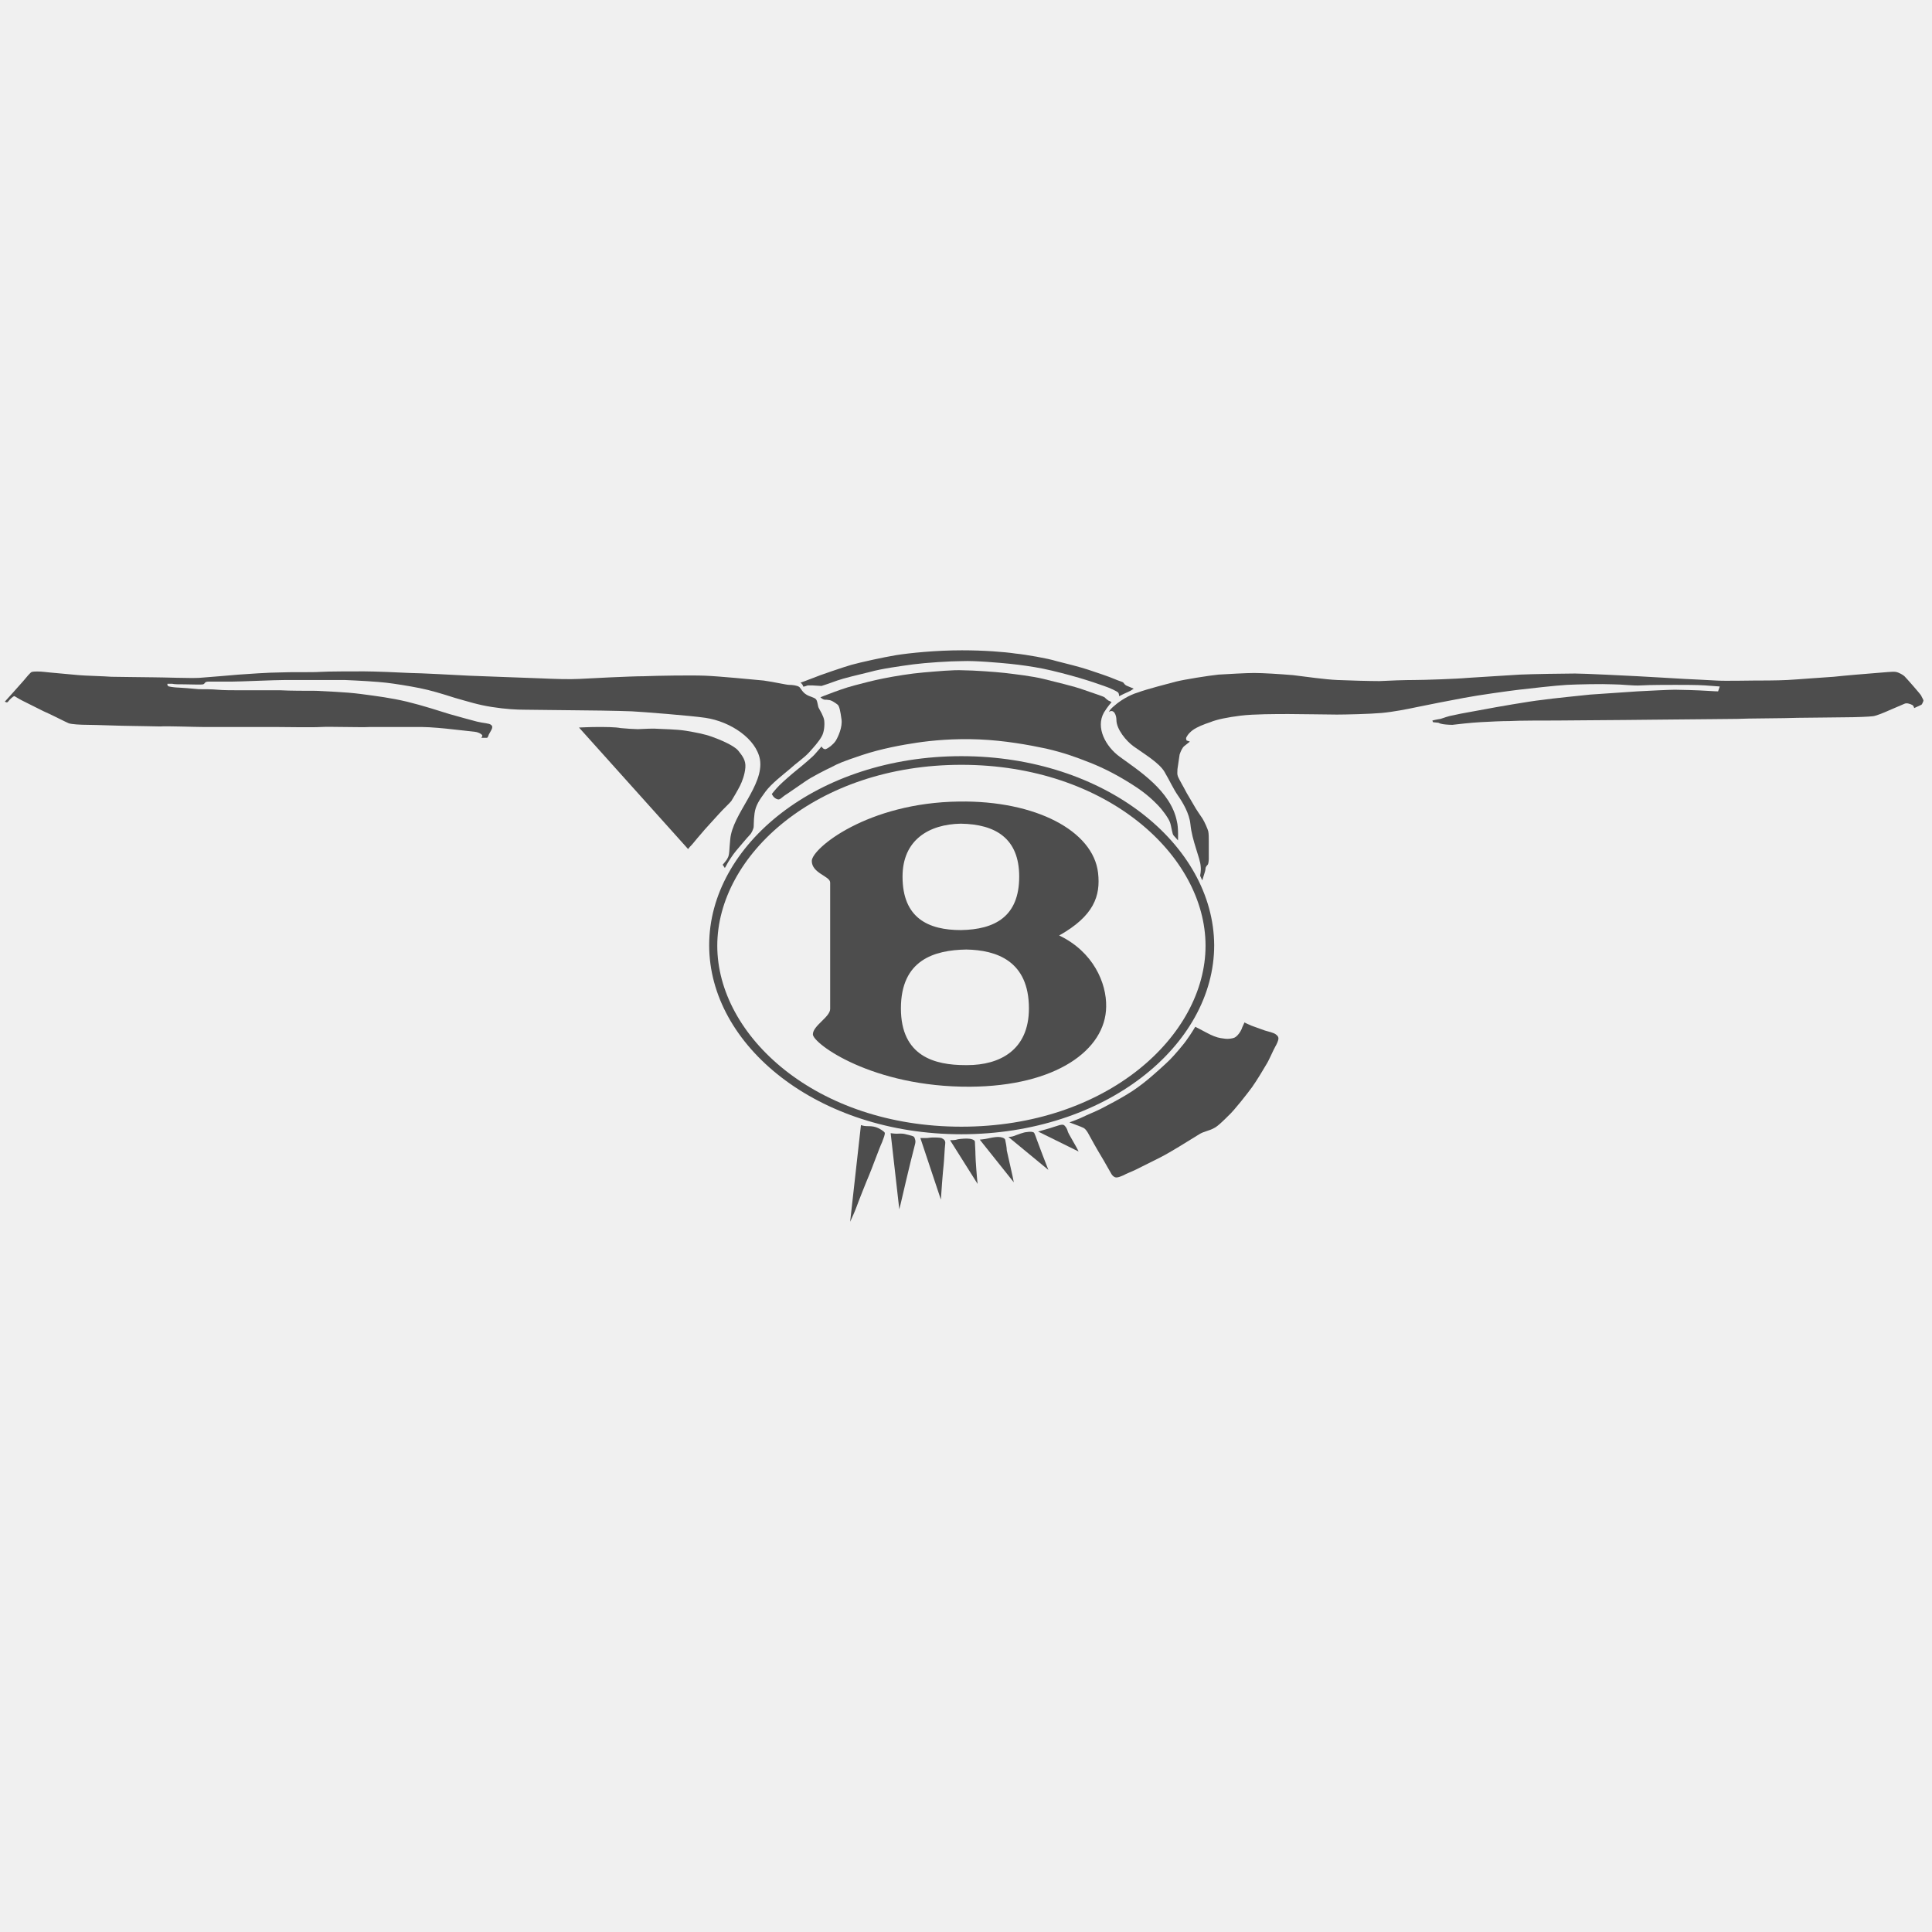
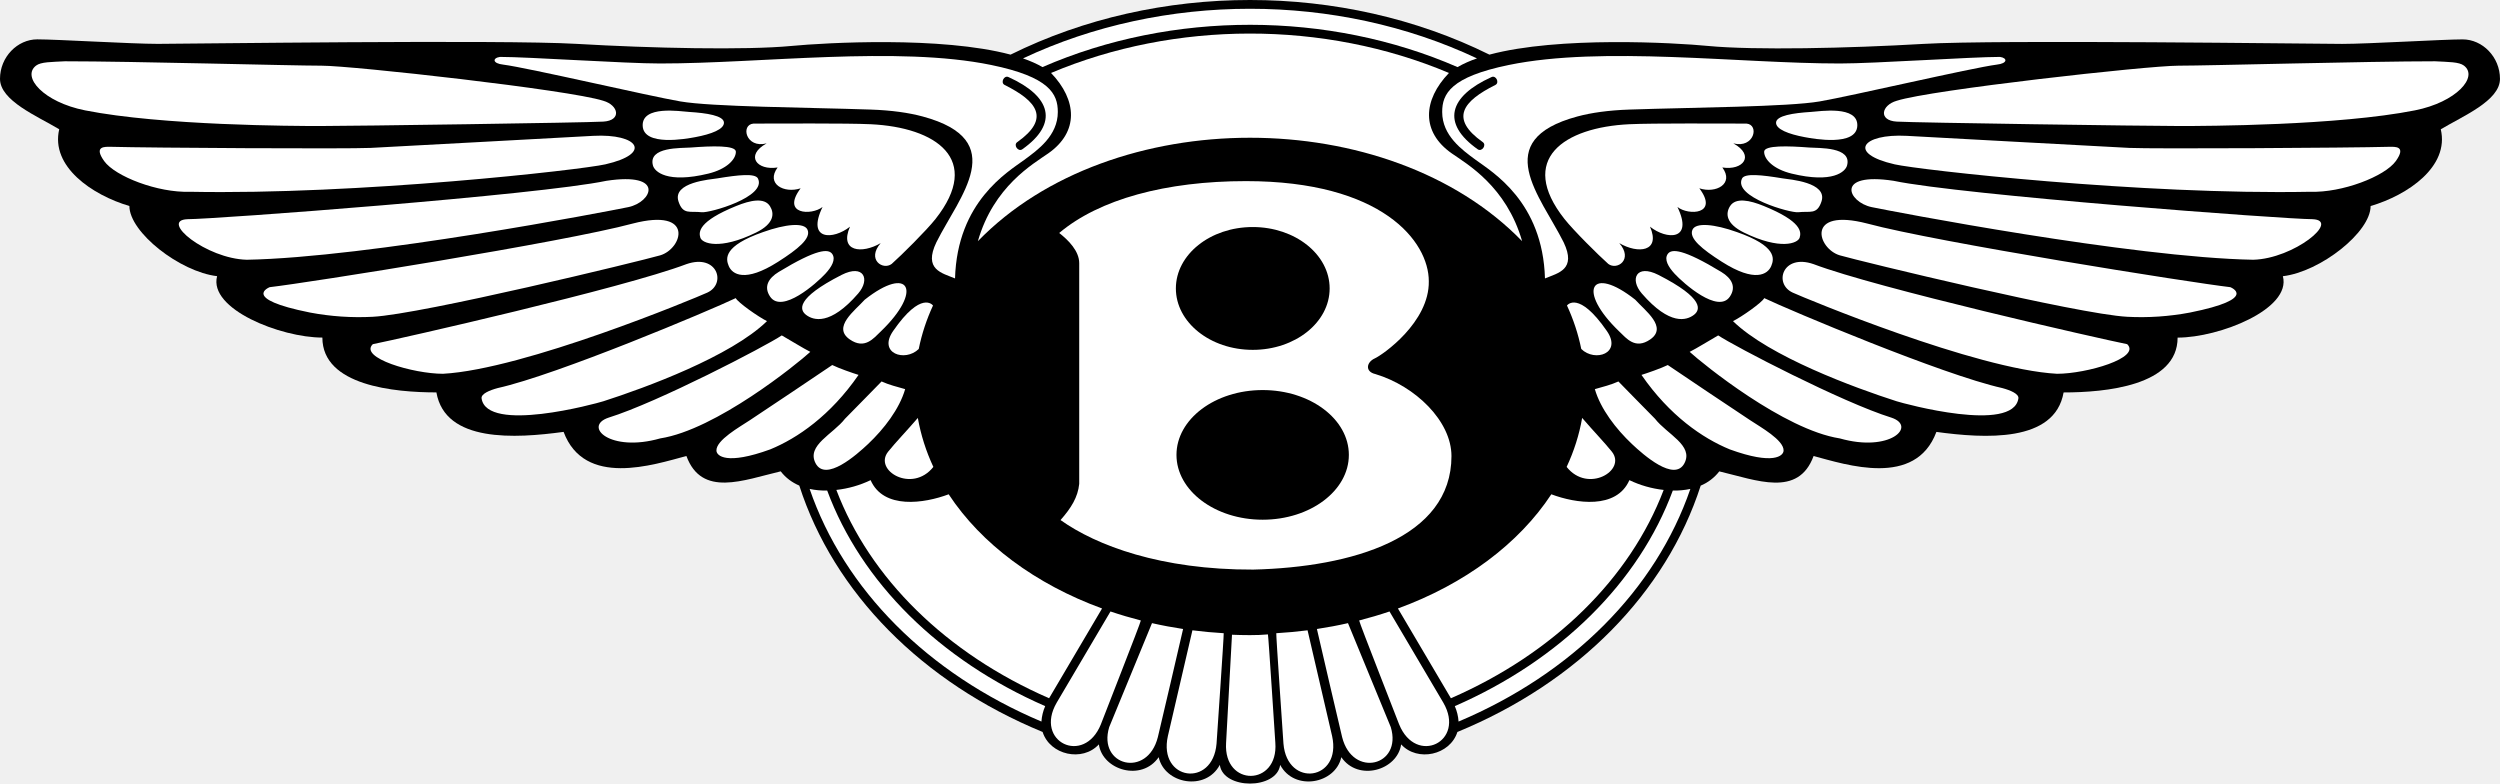
- <svg xmlns="http://www.w3.org/2000/svg" viewBox="0 0 357.7 357.7">
-   <g fill="#4D4D4D">
-     <path d="M178,140c-26.6,0-46.7,16.4-46.7,35c0,18.6,20.1,35,46.7,35c26.6,0,46.8-16.4,46.8-35C224.7,156.4,204.6,140,178,140z M178,208.6c-26.9,0-45.2-16.8-45.2-33.5c0-16.7,18.3-33.5,45.2-33.5s45.2,16.8,45.2,33.5C223.2,191.8,204.9,208.6,178,208.6z" />
-     <path d="M177.9,152.5c6.4,0.1,10.8,2.7,10.8,9.8c0,7.4-4.5,9.8-10.8,9.9c-6,0-10.8-2.2-10.8-9.9C167.1,155.5,172,152.6,177.9,152.5 M196.1,173.2c6.4-3.6,7.7-7.3,7.2-11.6c-0.9-7.8-11.6-13.4-25.7-13.2c-17,0.2-27.3,8.7-27.3,11s3.4,2.8,3.4,4l0,23.4c0,1.5-3.2,3.1-3.2,4.7c0,1.7,11,9.8,29.1,9.7c15.9-0.1,25.1-6.8,25.2-14.8C204.9,182,202.4,176.2,196.1,173.2z M179.1,197.2h-0.4c-5.6,0-11.9-1.6-11.9-10.5c0-9,6.2-10.8,12.1-10.9c5.6,0.1,11.6,2.1,11.6,10.9C190.5,194.5,185,197.2,179.1,197.2" />
-     <path d="M135.2,155.4c0.4-4.7,6.3-10,5.5-14.8c-0.7-3.8-5.4-7-10.1-7.7c-2.7-0.4-11.6-1.1-13.6-1.2c-2.4-0.1-8.8-0.2-10.9-0.2c-2,0-7.3-0.1-8.9-0.1c-1.6,0-3.5-0.1-6.1-0.5c-2.6-0.4-4.4-1-6.9-1.7c-2.5-0.8-4.5-1.4-6.5-1.8c-2-0.4-4.5-0.8-6.2-1c-1.7-0.2-5.2-0.4-7.7-0.5c-2.6,0-8.9,0-11,0c-2,0-8.4,0.3-10,0.3c-1.7,0-3.4,0-4.2,0c-0.8,0-0.6,0.4-1,0.5c-0.4,0.1-2.3,0-3.4,0s-1.9,0-2.3-0.1c-0.4,0-0.9,0-0.9,0s-0.1,0.4,0.3,0.5c0.4,0.1,1.3,0.2,1.7,0.2c0.3,0,2.9,0.2,3.8,0.3c0.9,0,2.5,0,3.5,0.1c1,0.1,2.8,0.1,4,0.1c1.2,0,5.9,0,7.6,0c1.7,0.1,5,0.1,6.6,0.1c1.6,0.1,5.4,0.2,8.4,0.6c3,0.4,5.4,0.7,8.4,1.4c2.9,0.7,6.3,1.8,7.9,2.3c1.7,0.5,4,1.1,5.1,1.4c1.2,0.3,2.3,0.3,2.6,0.6c0.3,0.2,0.3,0.5,0.1,0.9c-0.2,0.4-0.3,0.5-0.5,0.9c-0.1,0.4-0.3,0.6-0.3,0.6h-1.1c0,0,0.2-0.2,0.2-0.4c0-0.2-0.6-0.6-1.3-0.7c-0.7-0.1-3.7-0.4-4.5-0.5c-0.8-0.1-3.8-0.4-5.4-0.4c-1.6,0-8,0-9.6,0c-1.6,0.1-7.6-0.1-9.1,0c-1.5,0.1-6.8,0-8.2,0c-1.4,0-4.7,0-6.1,0c-1.3,0-5.8,0-7.4,0c-1.6,0-7-0.2-8-0.1c-1,0-4-0.1-5.5-0.1c-1.5,0-6.6-0.2-7.9-0.2c-1.4,0-3.1-0.1-3.6-0.3c-0.5-0.2-3.4-1.7-4.6-2.2c-1.2-0.6-3.4-1.7-4-2c-0.6-0.3-1.2-0.7-1.4-0.8c-0.2-0.1-1,0.7-1.2,1c-0.2,0.3-0.6,0-0.6,0s2.8-3.1,3.4-3.8c0.6-0.7,1.3-1.6,1.6-1.7c0.3-0.1,1.5-0.1,2.3,0c0.7,0.1,5.5,0.5,6.4,0.6c0.9,0.1,4.9,0.2,6,0.3c1.1,0,6.1,0.1,7.8,0.1c1.7,0,7,0.2,8.5,0.1c1.6-0.1,6-0.5,7.3-0.6c1.4-0.1,5.6-0.4,7.6-0.4c2-0.1,6.1,0,7.4-0.1c1.3-0.1,6.5-0.1,8.2-0.1c1.8,0,6.8,0.2,8.5,0.3c1.7,0,9,0.4,10.9,0.5c1.9,0.1,11.4,0.4,13.5,0.5c2.1,0.1,5.2,0.2,6.9,0.1c1.7-0.1,9.6-0.5,12-0.5c2.4-0.1,8.8-0.2,11.3-0.1c2.6,0.1,8.8,0.7,10.9,0.9c2.1,0.3,4.2,0.8,4.7,0.8c0.6,0,1.5,0.1,1.9,0.4c0.3,0.3,0.6,1,1.3,1.4c0.6,0.4,1.5,0.5,1.8,0.9c0.3,0.4,0.3,1.3,0.5,1.6c0.2,0.4,0.9,1.5,1,2.3c0.1,0.8,0,2.2-0.5,3c-0.5,0.9-1.4,1.9-2.3,2.9c-0.9,1-2.4,2-3.6,3.1c-1.3,1.1-3.4,2.7-4.5,4.2c-1.1,1.5-1.8,2.5-2,4c-0.2,1.5-0.1,2.4-0.2,2.7c-0.1,0.3-0.3,0.9-0.7,1.3c-0.4,0.4-1.9,2.2-2.5,2.9c-0.6,0.7-1.5,2.1-1.7,2.5c-0.2,0.4-0.4,0.7-0.4,0.7l-0.4-0.6c0,0,0.8-0.9,0.9-1.2C135.1,158.3,135,157.2,135.2,155.4" />
-     <path d="M218.1,155.6c0,0-0.5-0.6-0.8-0.9c-0.3-0.3-0.4-1.7-0.7-2.5c-0.3-0.8-1.5-2.4-2.2-3.1c-0.7-0.7-2-2.1-4.7-3.8c-2.5-1.6-5.1-3-7.9-4.1c-2.8-1.1-4.7-1.8-8.1-2.6c-3.3-0.7-7.7-1.5-12.4-1.7c-4.7-0.2-8.8,0.2-11.5,0.6c-2.7,0.4-6.6,1.1-10.2,2.3c-3.6,1.2-4.5,1.6-5.6,2.2c-1.1,0.5-3.8,1.9-4.8,2.6c-1,0.7-2.6,1.8-3.5,2.4c-1,0.6-1.2,1.1-1.7,1c-0.8-0.2-1.1-1-1.1-1s0.7-0.9,1.4-1.6c0.7-0.7,2.3-2.1,3.3-2.9c1-0.8,3-2.5,3.3-2.9c0.3-0.3,1.2-1.4,1.2-1.4s0.3,0.6,0.8,0.5c0.5-0.2,1.3-0.8,1.8-1.5c0.5-0.8,1.3-2.6,1.1-4c-0.2-1.5-0.4-2.6-0.8-2.8c-0.4-0.3-1.1-0.8-1.6-0.8c-0.5-0.1-0.7,0-0.9-0.1c-0.3-0.1-0.6-0.4-0.6-0.4s1.2-0.5,1.8-0.7c0.5-0.2,2.9-1.1,4.5-1.5c1.6-0.4,3.3-0.9,5.4-1.3c2-0.4,5-0.9,7.4-1.1c2.4-0.2,5.5-0.5,7.3-0.4c1.8,0,6.1,0.3,7.8,0.5c1.7,0.2,5.1,0.6,7.1,1.1c2,0.5,5.8,1.4,7.4,2c1.7,0.6,3.6,1.2,3.9,1.4c0.2,0.2,0.4,0.4,0.7,0.6c0.3,0.1,0.6,0.3,0.6,0.3s-0.8,0.9-1.4,1.9c-1.6,2.8,0.3,6.3,2.9,8.2c3.4,2.5,9.5,6.3,10.6,12C218.2,153.2,218.1,155.6,218.1,155.6" />
-     <path d="M148.2,126.4c0,0,1.4-0.5,2.4-0.9c0.9-0.4,5.6-2,7-2.4c1.8-0.5,5.9-1.4,8.3-1.8c2.5-0.4,7.4-0.9,12.2-0.9c4.1,0,7.9,0.3,9.9,0.6c2,0.2,6,0.9,7.6,1.4c1.6,0.4,4.4,1.1,5.9,1.6c1.5,0.5,3.9,1.3,4.8,1.7c0.9,0.4,1.5,0.5,1.7,0.7c0.1,0.1,0.2,0.4,0.7,0.6c0.5,0.2,1.2,0.5,1.2,0.5s-0.3,0.2-0.6,0.4c-0.4,0.2-0.9,0.4-1.3,0.6c-0.4,0.2-0.8,0.4-0.8,0.4s0-0.5-0.2-0.7c-0.2-0.2-1.4-0.8-2.6-1.2c-1.1-0.4-2.9-1-4.6-1.5c-1.7-0.5-4.7-1.3-6.7-1.7c-2-0.4-4.2-0.7-6.1-0.9c-2-0.2-6.5-0.6-8.8-0.5c-2.3,0-6.8,0.3-9.1,0.6c-2.2,0.3-5.9,0.8-8,1.4c-2.1,0.5-5,1.2-6.1,1.6c-1.1,0.4-2.5,0.9-2.9,1c-0.4,0-1.4-0.1-1.7-0.1c-0.3,0-0.6,0-0.8,0c-0.2,0-0.7,0.3-0.9,0.2C148.6,126.6,148.2,126.4,148.2,126.4" />
-     <path d="M220.4,152.6c-0.2-2-1.4-4-2.3-5.3c-0.9-1.3-1.5-2.7-2.5-4.4c-1-1.7-3.9-3.4-5.7-4.7c-1.4-1-3.2-3.2-3.2-4.9c0-0.8-0.4-2.1-1.4-1.5c0.2-0.4,0.6-0.8,1.1-1.2c0.9-0.8,2.6-1.9,4.3-2.4c1.6-0.6,5.5-1.6,7-2c1.6-0.4,6-1.1,7.9-1.3c1.8-0.1,5-0.3,6.6-0.3c1.7,0,4.8,0.2,7.2,0.4c2.5,0.3,5.9,0.8,8.2,0.9c2.2,0.1,6.1,0.2,7.8,0.2c1.7-0.1,4.8-0.2,6.5-0.2c1.7,0,7.8-0.2,9.9-0.4c2-0.1,7.6-0.5,9.6-0.6c2.1-0.1,8.4-0.2,10.2-0.2c1.8,0,9.6,0.4,11.6,0.5c2,0.1,6.9,0.4,8.7,0.5c1.8,0.1,4.4,0.2,5.9,0.3c1.5,0.1,6,0,6.9,0c1,0,4.4,0,6.2-0.1c1.9-0.1,6.8-0.5,8.6-0.6c1.8-0.2,6.5-0.6,7.9-0.7c1.5-0.1,3-0.3,3.6-0.2c0.6,0.1,1.4,0.6,1.6,0.8c0.2,0.2,1.1,1.2,1.7,1.9c0.6,0.7,1.3,1.5,1.4,1.7c0.1,0.3,0.5,0.8,0.4,1c-0.1,0.2-0.2,0.6-0.4,0.7c-0.2,0.1-1.3,0.6-1.3,0.6s-0.1-0.5-0.4-0.6c-0.4-0.2-1-0.4-1.4-0.2c-0.5,0.2-1.9,0.8-2.8,1.2c-0.9,0.4-2.3,1-3,1.1c-0.7,0.1-3.3,0.2-5,0.2c-1.7,0-6.8,0.1-9,0.1c-2.2,0.1-9.6,0.1-11.2,0.2c-1.6,0-8.4,0.1-10.5,0.1c-2.2,0-8.2,0.1-10.2,0.1c-2,0-10.7,0.1-12.6,0.1c-1.9,0-7.3,0-8.8,0.1c-1.5,0-3.4,0.1-5.3,0.2c-1.9,0.1-4.5,0.4-5.3,0.5c-0.8,0-1.8-0.1-2.1-0.2c-0.4-0.1-0.4-0.2-0.6-0.2c-0.2,0-0.9-0.1-0.9-0.1l-0.1-0.3c0,0,0.8-0.2,1.5-0.3c0.7-0.2,1.3-0.5,2.5-0.7c1.2-0.3,4.3-0.8,5.8-1.1c1.5-0.3,8.4-1.5,10.4-1.7c2-0.3,7.2-0.8,9-1c1.8-0.1,7-0.5,8.8-0.6c1.8-0.1,5.9-0.3,6.9-0.3c1,0,4.5,0.1,5.9,0.2c1.4,0.1,2.1,0.1,2.1,0.1l0.3-0.9c0,0-1.5-0.1-2.7-0.2c-1.2-0.1-4.4-0.1-5.5-0.1c-1.1,0-4.9,0-6.4,0.1c-1.4,0.1-3.5-0.2-5.2-0.2c-2-0.1-6.6,0-8.5,0.1c-1.9,0.1-7.2,0.7-8.9,0.9c-1.7,0.2-7.5,1-10.1,1.5c-2.7,0.5-6.8,1.3-8.7,1.7c-1.9,0.4-4.4,0.9-6.6,1.1c-2.2,0.2-6.7,0.3-8.3,0.3c-1.6,0-6.5-0.1-8.9-0.1c-2.4,0-6.5,0-8.9,0.3c-2.4,0.3-4.4,0.7-5.6,1.2c-1.2,0.4-2.5,0.9-3.3,1.5c-0.8,0.6-1.2,1.3-1.2,1.5c0,0.2,0.1,0.4,0.1,0.4l0.6,0.2c0,0-0.6,0.5-1,0.8c-0.4,0.3-0.7,1-0.9,1.6c-0.1,0.6-0.3,2.1-0.4,2.7c0,0.6-0.1,0.9,0.1,1.4c0.2,0.5,1.2,2.2,1.6,3c0.4,0.7,1.4,2.4,1.7,2.9c0.3,0.5,0.8,1.2,1.2,1.8c0.4,0.6,1,2,1.1,2.4c0.1,0.5,0.1,1.1,0.1,1.8v3.3c0,0.5-0.1,1-0.2,1.1c-0.1,0.1-0.4,0.4-0.4,0.7c0,0.3-0.2,0.9-0.3,1.2c-0.1,0.3-0.3,1-0.3,1s-0.4-0.8-0.4-0.9c0-0.1,0.2-0.8,0.1-1.7C222.2,158.8,220.7,155.7,220.4,152.6" />
-     <path d="M107.2,134.7c0,0,2-0.1,3.4-0.1c1.5,0,3.3,0,4.3,0.2c1,0.1,2.6,0.2,3.2,0.2c0.6,0,1.5-0.1,3-0.1c1.5,0.1,4.1,0.1,5.9,0.4c1.8,0.3,3.4,0.6,4.8,1.1c1.4,0.5,4.1,1.6,4.9,2.6c0.8,1,1.4,1.8,1.3,3.1c-0.1,1.3-0.6,2.6-1,3.4c-0.4,0.8-1.4,2.5-1.6,2.8c-0.2,0.3-1.7,1.7-2.3,2.4c-0.6,0.7-2.6,2.8-3.4,3.8c-0.8,0.9-1.4,1.7-1.7,2c-0.4,0.4-0.6,0.7-0.6,0.7" />
-     <path d="M198,207.8c0,0,1.7-0.6,2.5-1c0.8-0.4,2.3-1,3.3-1.5c1-0.5,3.8-2,4.9-2.7c1.2-0.7,2.7-1.8,3.9-2.8c1.2-1,3.2-2.8,4-3.6c0.8-0.8,2.7-3,3.2-3.8c0.6-0.8,1.5-2.3,1.5-2.3l2.1,1.1c0.9,0.5,1.9,0.9,2.6,1c0.7,0.1,1.1,0.2,1.8,0.1c0.7-0.1,0.9-0.2,1.3-0.6c0.4-0.4,0.8-1.1,0.9-1.5c0.2-0.4,0.4-0.9,0.4-0.9s0.8,0.4,1.3,0.6l2.5,0.9c0.7,0.2,1.6,0.4,2,0.7c0.4,0.3,0.5,0.5,0.5,0.8c0,0.3-0.3,1-0.6,1.5c-0.3,0.5-1.2,2.6-1.6,3.2c-0.4,0.7-1.9,3.2-2.7,4.3c-0.8,1.1-3.3,4.3-4.3,5.2c-0.9,0.9-2.1,2.1-2.8,2.4c-0.7,0.4-1.8,0.6-2.5,1l-3.9,2.4c-1,0.6-2.5,1.5-3.5,2c-1,0.5-3.6,1.8-4.4,2.2c-0.8,0.4-1.9,0.8-2.4,1.1c-0.5,0.2-0.9,0.4-1.3,0.4c-0.4,0-0.7-0.3-0.9-0.6c-0.2-0.3-1.4-2.5-1.9-3.3c-0.5-0.8-2.2-3.8-2.5-4.4c-0.4-0.6-0.5-0.8-1.3-1.1" />
-     <path d="M159.4,208.3c0,0,0.5,0.2,1.1,0.2c0.5,0,1.1,0,1.7,0.2c0.6,0.2,1.4,0.7,1.6,1c0.1,0.3-0.2,1-0.5,1.8c-0.4,0.8-2,5.2-2.4,6.1c-0.4,0.9-2.1,5.2-2.3,5.8c-0.2,0.6-1,2.4-1.2,2.8" />
-     <path d="M164.9,209.8c0,0,0.7,0.1,1.1,0.1c0.4,0,1-0.1,1.7,0.1c0.7,0.2,1.5,0.3,1.6,0.6c0.1,0.3,0.3,0.6,0.1,1.3c-0.2,0.7-1.4,5.6-1.6,6.5c-0.2,0.8-1.1,4.8-1.3,5.5" />
-     <path d="M170.4,210.7c0,0,0.7,0,1.1,0c0.4,0,0.7-0.1,1.3-0.1c0.6,0,1,0,1.5,0.1c0.4,0.2,0.8,0.4,0.7,1.1c-0.1,0.7-0.2,3.2-0.3,4c-0.1,0.7-0.5,5.9-0.5,6.3" />
-     <path d="M175.9,211.1c0,0,1,0,1.2-0.1c0.2-0.1,1.2-0.2,1.9-0.2c0.7,0,1.5,0.2,1.5,0.6c0,0.4,0.1,1.6,0.1,2.4c0,0.8,0.3,4.7,0.4,5.4" />
-     <path d="M181.4,211c0,0,1-0.1,1.4-0.2c0.4-0.1,1.4-0.3,2-0.3c0.6,0,1.2,0.2,1.3,0.5c0.1,0.4,0.3,1.5,0.3,2c0.1,0.5,1.2,5.2,1.3,5.9" />
-     <path d="M186.7,210.5c0,0,0.6,0,1.1-0.2c0.5-0.2,1.8-0.7,2.3-0.7c0.5-0.1,1.3-0.1,1.4,0.2c0.1,0.2,0.3,0.7,0.5,1.3c0.2,0.6,1.7,4.5,2.1,5.5" />
-     <path d="M192.2,209.5c0,0,1.4-0.4,2.1-0.6c0.7-0.2,1.5-0.5,1.9-0.6c0.5-0.1,0.7-0.1,0.9,0.1c0.3,0.3,0.5,0.7,0.6,1.1c0.1,0.4,1.6,2.8,2,3.7" />
-   </g>
+ <svg xmlns="http://www.w3.org/2000/svg" viewBox="0 0 140.53 44.046">
+   <path d="M71.961 42.996c.795 1.498 3.107 1.073 3.437-.433.951 1.386 3.153.739 3.363-.719.921 1.004 2.748.602 3.162-.698.006-.019-.006.019 0 0C88.7 38.359 93.66 33.317 95.6 27.298a2.58 2.58 0 0 0 1.045-.801c2.096.493 4.438 1.479 5.301-.863 1.85.493 5.729 1.784 6.903-1.355 2.712.37 6.656.616 7.15-2.219 2.342 0 6.409-.37 6.409-3.082 2.343 0 6.41-1.603 5.917-3.452 2.096-.246 4.932-2.465 4.932-3.944 2.095-.616 4.438-2.219 3.944-4.314 1.232-.74 3.328-1.603 3.328-2.835s-.986-2.219-2.096-2.219-5.301.254-6.78.254c-1.478 0-19.353-.247-23.544 0-4.191.246-9.492.362-12.081.116-1.907-.184-8.404-.556-12.305.487-8.262-4.094-18.653-4.095-26.917 0-3.9-1.042-10.398-.67-12.306-.489-2.589.247-7.889.13-12.081-.116-4.191-.247-22.066 0-23.545 0s-5.67-.254-6.78-.254S0 3.199 0 4.431c0 1.233 2.096 2.096 3.329 2.835-.494 2.096 1.849 3.698 3.944 4.314 0 1.479 2.835 3.698 4.931 3.944-.493 1.85 3.575 3.452 5.917 3.452 0 2.711 4.068 3.082 6.41 3.082.493 2.835 4.438 2.589 7.15 2.219 1.174 3.14 5.054 1.849 6.903 1.355.863 2.343 3.205 1.356 5.301.863.286.372.646.63 1.045.801 1.94 6.02 6.901 11.062 13.677 13.849.005.019-.006-.019 0 0 .414 1.3 2.241 1.702 3.162.698.21 1.458 2.412 2.104 3.363.719.329 1.506 2.642 1.931 3.436.433.189 1.401 3.204 1.401 3.393.001z" />
+   <path d="M48.939 26.99c.725 1.657 3.016 1.312 4.388.795 1.83 2.784 4.874 5.05 8.622 6.419l-2.977 5.046c-5.787-2.521-10.071-6.741-11.959-11.71a5.99 5.99 0 0 0 1.926-.55z" fill="#fff" />
+   <path d="M58.541 40.56c-6.389-2.698-11.085-7.418-13.03-13.076.321.07.654.097.987.091 1.905 5.147 6.304 9.521 12.254 12.118a2.6 2.6 0 0 0-.211.867zM61.884 40.711a.085.085 0 0 1-.003.009c-.947 2.33-3.756.982-2.485-1.218l3.027-5.13c.555.188 1.124.356 1.706.506.012.079-2.212 5.727-2.245 5.833zM65.085 41.436c-.586 2.331-3.396 1.62-2.735-.562l2.406-5.846c.572.13 1.155.24 1.748.329.006.022-1.419 6.079-1.419 6.079zM68.384 41.804c-.209 2.508-3.288 2.073-2.736-.425 0 .002 1.375-5.935 1.38-5.948.578.073 1.164.129 1.759.163.021.054-.401 6.16-.403 6.21zM68.92 41.766c0 .001.328-6.071.333-6.086.576.024 1.427.041 2.02-.019.028.052.41 6.042.416 6.091.186 2.455-2.916 2.505-2.769.014z" fill="#fff" />
+   <path d="M2.028 3.687c.276-.211.87-.2 1.621-.242 3.821 0 12.697.247 14.423.247s13.93 1.356 15.84 1.973c.863.247 1.048 1.109 0 1.171-1.048.062-14.076.248-15.925.248-1.434 0-8.893-.025-13.204-.88-2.332-.463-3.584-1.885-2.755-2.517zM6.225 8.252c2.219.062 13.313.124 14.608.062 1.294-.062 11.341-.616 12.512-.678 2.533-.133 3.353.995.678 1.603-1.356.309-13.868 1.726-23.36 1.541-1.788.062-4.191-.863-4.808-1.726-.616-.863.062-.802.37-.802zM10.54 12.321c1.541 0 19.723-1.356 23.545-2.157 3.324-.506 2.574 1.202 1.232 1.479-1.128.233-14.608 2.835-21.449 2.958-2.281-.061-4.931-2.219-3.328-2.28zM15.162 16.142c2.158-.247 16.519-2.527 20.402-3.575 3.512-.91 2.803 1.424 1.541 1.788-1.124.324-13.363 3.303-16.149 3.452a14.781 14.781 0 0 1-3.528-.238c-3.936-.787-2.266-1.427-2.266-1.427zM20.956 19.347c1.541-.308 14.053-3.144 17.628-4.499 1.742-.607 2.266 1.104 1.171 1.602-.678.308-10.293 4.314-14.854 4.561-1.664 0-4.742-.896-3.945-1.664zM41.357 16.758c-1.417.678-10.046 4.315-13.375 5.055-.462.123-.95.327-.911.584.296 1.968 6.422.294 6.847.158 2.356-.755 7.159-2.518 9.196-4.503-.493-.246-1.633-1.047-1.757-1.294zM43.946 18.854c-.924.616-6.965 3.761-9.738 4.623-1.449.483.076 1.973 2.906 1.166 3.128-.485 7.695-4.186 8.435-4.864-.37-.185-1.171-.678-1.603-.925zM46.782 20.519c-1.117.764-3.267 2.192-4.632 3.103-.563.376-1.907 1.119-1.878 1.713.014.284.554.823 3.021-.073 1.534-.628 3.391-1.905 4.968-4.188-.308-.094-1.11-.371-1.479-.555zM49.555 21.443c-.578.578-1.325 1.368-2.056 2.096-.673.868-2.173 1.493-1.657 2.496.559 1.086 2.319-.477 2.953-1.075.896-.847 1.761-1.966 2.086-3.086-.432-.123-.925-.246-1.326-.431z" fill="#fff" />
+   <path d="M28.106 3.199c1.603 0 7.026.37 8.999.37 5.668 0 13.338-1 18.61.083 3.277.673 3.747 1.622 3.747 2.642 0 1.327-1.109 2.124-1.895 2.7-.924.678-3.76 2.342-3.883 6.657-.739-.308-1.787-.493-1.047-2.034 1.291-2.583 4.194-5.729-.771-7.069-.783-.211-1.748-.349-2.927-.389-3.636-.123-8.909-.15-10.697-.458-1.787-.308-8.534-1.884-9.951-2.068-.617-.065-.617-.373-.185-.434z" fill="#fff" />
+   <path d="M42.355 6.947c1.294 0 5.257-.027 6.586.036 3.676.175 6.301 1.966 3.646 5.327-.52.657-1.91 2.034-2.465 2.527-.493.37-1.418-.247-.617-1.171-1.048.616-2.342.493-1.726-.924-.925.74-2.465.801-1.541-1.109-.616.493-2.342.432-1.233-1.048-.924.308-1.972-.247-1.294-1.171-1.171.186-1.849-.678-.616-1.355-1.171.305-1.479-1.051-.74-1.112zM38.739 6.292c-.499-.032-2.664-.384-2.612.783.052 1.168 2.457.727 2.951.635.91-.169 1.637-.447 1.616-.824-.021-.387-.969-.532-1.955-.594zM38.827 8.293c-.526.04-2.417-.053-2.122 1.015.093.336.788 1.016 3.113.451 1.019-.248 1.547-.794 1.547-1.228 0-.379-1.37-.327-2.538-.238zM40.32 10.027c-.374.062-2.542.21-2.179 1.303.254.762.644.521 1.305.6.436.052 3.666-.858 3.161-1.894-.15-.308-1.1-.204-2.287-.009zM41.392 11.576c-2.15.873-2.122 1.464-2.024 1.783.097.32 1.083.715 3.123-.282 1.033-.505 1.046-1.079.792-1.485-.317-.509-1.119-.33-1.891-.016zM42.897 13.044c-2.238.78-2.11 1.492-1.933 1.91.195.462.902.954 2.77-.236 1.128-.718 1.862-1.32 1.661-1.798-.182-.434-1.249-.321-2.498.124zM43.773 15.286c-.587.356-.854.838-.484 1.387.662.984 2.614-.752 3.104-1.283.364-.394.597-.808.391-1.111-.213-.312-.875-.288-3.011 1.007zM47.307 15.453c-2.606 1.329-2.356 1.973-1.993 2.248.401.304 1.346.623 2.926-1.203.693-.8.312-1.676-.933-1.045zM48.608 16.847c-.55.615-1.839 1.542-.841 2.233.841.582 1.334-.057 1.748-.453 2.394-2.303 1.602-3.761-.907-1.78z" fill="#fff" />
+   <path d="M56.472 4.775c1.83.915 2.587 1.887.708 3.215-.23.162.054.565.284.403 2.068-1.46 1.623-2.975-.771-4.059-.252-.126-.472.315-.221.441z" />
+   <path d="M81.59 25.638c0-1.966-2.025-3.932-4.274-4.61-.601-.136-.506-.67-.038-.881.45-.204 3.075-2.034 3.038-4.339 0-2.237-2.626-5.627-10.276-5.627-4.5 0-8.25 1.017-10.5 2.916.524.407 1.125 1.017 1.125 1.695v12.407c-.075.746-.45 1.356-1.051 2.034 2.02 1.434 5.637 2.802 10.83 2.785 5.55-.136 11.146-1.77 11.146-6.38z" fill="#fff" />
+   <ellipse cx="70.42" cy="16.214" rx="4.322" ry="3.452" />
+   <ellipse cx="70.977" cy="25.57" rx="4.845" ry="3.644" />
+   <path d="M51.644 19.617c.169-.841.44-1.658.802-2.443-.021-.031-.662-.851-2.241 1.431-.872 1.259.668 1.766 1.439 1.012zM51.593 23.493c-.65.755-1.263 1.389-1.668 1.895-.846 1.058 1.355 2.362 2.541.858a10.977 10.977 0 0 1-.873-2.753zM81.929 3.771a6.226 6.226 0 0 1 1.096-.488c-7.892-3.72-17.629-3.72-25.52 0 .41.142.778.304 1.095.488 7.308-3.183 16.085-3.155 23.329 0z" fill="#fff" />
+   <path d="M85.562 13.558c-.886-3.082-3.098-4.336-3.956-4.936-1.725-1.205-1.631-2.986-.157-4.521-7.043-2.969-15.408-2.935-22.368 0 1.474 1.535 1.567 3.316-.157 4.521-.858.6-3.071 1.854-3.956 4.936 7.523-7.753 23.071-7.754 30.594 0zM91.591 26.99c-.726 1.657-3.017 1.312-4.388.795-1.83 2.784-4.874 5.05-8.623 6.419l2.978 5.046c5.787-2.521 10.07-6.741 11.96-11.71a5.981 5.981 0 0 1-1.927-.55z" fill="#fff" />
+   <path d="M81.989 40.56c6.389-2.698 11.086-7.418 13.03-13.076a4.28 4.28 0 0 1-.987.091c-1.905 5.147-6.304 9.521-12.254 12.118a2.6 2.6 0 0 1 .211.867zM78.645 40.711l.004.009c.947 2.33 3.756.982 2.485-1.218l-3.027-5.13c-.555.188-1.123.356-1.706.506-.012.079 2.212 5.727 2.244 5.833zM75.444 41.436c.587 2.331 3.396 1.62 2.735-.562 0 0-2.28-5.543-2.406-5.846-.571.13-1.154.24-1.747.329-.006.022 1.418 6.079 1.418 6.079zM72.146 41.804c.209 2.508 3.287 2.073 2.735-.425.001.002-1.374-5.935-1.38-5.948-.578.073-1.165.129-1.759.163-.02.054.402 6.16.404 6.21z" fill="#fff" />
+   <path d="M138.502 3.687c-.276-.211-.87-.2-1.621-.242-3.821 0-12.697.247-14.423.247s-13.93 1.356-15.84 1.973c-.863.247-1.048 1.109 0 1.171 1.048.062 14.075.248 15.924.248 1.435 0 8.894-.025 13.204-.88 2.334-.463 3.586-1.885 2.756-2.517zM134.304 8.252c-2.219.062-13.312.124-14.607.062-1.294-.062-11.341-.616-12.512-.678-2.533-.133-3.354.995-.678 1.603 1.355.309 13.868 1.726 23.359 1.541 1.787.062 4.191-.863 4.808-1.726s-.061-.802-.37-.802zM129.99 12.321c-1.541 0-19.723-1.356-23.545-2.157-3.324-.506-2.574 1.202-1.232 1.479 1.128.233 14.607 2.835 21.449 2.958 2.28-.061 4.93-2.219 3.328-2.28zM125.368 16.142c-2.157-.247-16.519-2.527-20.401-3.575-3.512-.91-2.804 1.424-1.541 1.788 1.123.324 13.362 3.303 16.148 3.452a14.781 14.781 0 0 0 3.528-.238c3.936-.787 2.266-1.427 2.266-1.427zM119.574 19.347c-1.541-.308-14.053-3.144-17.628-4.499-1.741-.607-2.266 1.104-1.171 1.602.678.308 10.293 4.314 14.854 4.561 1.664 0 4.742-.896 3.945-1.664zM99.172 16.758c1.417.678 10.047 4.315 13.375 5.055.462.123.95.327.911.584-.296 1.968-6.422.294-6.847.158-2.355-.755-7.159-2.518-9.196-4.503.494-.246 1.634-1.047 1.757-1.294zM96.583 18.854c.924.616 6.965 3.761 9.738 4.623 1.449.483-.076 1.973-2.906 1.166-3.128-.485-7.695-4.186-8.435-4.864.371-.185 1.172-.678 1.603-.925zM93.749 20.519c1.116.764 3.267 2.192 4.632 3.103.563.376 1.907 1.119 1.878 1.713-.014.284-.554.823-3.021-.073-1.534-.628-3.391-1.905-4.968-4.188.307-.094 1.108-.371 1.479-.555zM90.974 21.443c.578.578 1.326 1.368 2.057 2.096.674.868 2.174 1.493 1.657 2.496-.559 1.086-2.319-.477-2.952-1.075-.896-.847-1.762-1.966-2.087-3.086.432-.123.925-.246 1.325-.431z" fill="#fff" />
+   <path d="M112.424 3.199c-1.603 0-7.026.37-8.999.37-5.669 0-13.339-1-18.61.083-3.277.673-3.747 1.622-3.747 2.642 0 1.327 1.108 2.124 1.894 2.7.925.678 3.761 2.342 3.884 6.657.739-.308 1.787-.493 1.048-2.034-1.292-2.583-4.194-5.729.771-7.069.783-.211 1.748-.349 2.928-.389 3.636-.123 8.909-.15 10.696-.458s8.534-1.884 9.951-2.068c.616-.065.616-.373.184-.434z" fill="#fff" />
+   <path d="M98.174 6.947c-1.294 0-5.257-.027-6.586.036-3.676.175-6.301 1.966-3.646 5.327.52.657 1.91 2.034 2.465 2.527.493.37 1.418-.247.616-1.171 1.049.616 2.343.493 1.727-.924.924.74 2.465.801 1.541-1.109.616.493 2.342.432 1.232-1.048.925.308 1.973-.247 1.294-1.171 1.172.186 1.85-.678.616-1.355 1.173.305 1.481-1.051.741-1.112zM101.791 6.292c.499-.032 2.664-.384 2.612.783-.052 1.168-2.457.727-2.951.635-.91-.169-1.637-.447-1.616-.824.021-.387.969-.532 1.955-.594zM101.704 8.293c.525.04 2.417-.053 2.121 1.015-.093.336-.787 1.016-3.112.451-1.02-.248-1.547-.794-1.547-1.228 0-.379 1.369-.327 2.538-.238zM100.209 10.027c.374.062 2.542.21 2.179 1.303-.254.762-.644.521-1.305.6-.436.052-3.666-.858-3.161-1.894.151-.308 1.101-.204 2.287-.009zM99.138 11.576c2.149.873 2.121 1.464 2.024 1.783-.098.32-1.083.715-3.123-.282-1.033-.505-1.047-1.079-.793-1.485.318-.509 1.12-.33 1.892-.016zM97.632 13.044c2.238.78 2.11 1.492 1.933 1.91-.195.462-.902.954-2.771-.236-1.128-.718-1.862-1.32-1.66-1.798.183-.434 1.249-.321 2.498.124zM96.756 15.286c.587.356.854.838.484 1.387-.661.984-2.614-.752-3.104-1.283-.363-.394-.597-.808-.391-1.111.213-.312.876-.288 3.011 1.007zM93.223 15.453c2.606 1.329 2.356 1.973 1.993 2.248-.401.304-1.346.623-2.926-1.203-.693-.8-.312-1.676.933-1.045zM91.921 16.847c.55.615 1.839 1.542.842 2.233-.842.582-1.335-.057-1.748-.453-2.394-2.303-1.602-3.761.906-1.78z" fill="#fff" />
+   <path d="M84.058 4.775c-1.83.915-2.587 1.887-.707 3.215.229.162-.055.565-.285.403-2.067-1.46-1.622-2.975.772-4.059.251-.126.471.315.22.441z" />
+   <path d="M88.886 19.617c-.17-.841-.44-1.658-.803-2.443.021-.031.662-.851 2.241 1.431.873 1.259-.667 1.766-1.438 1.012zM88.936 23.493c.65.755 1.264 1.389 1.669 1.895.846 1.058-1.355 2.362-2.541.858.411-.881.707-1.803.872-2.753z" fill="#fff" />
</svg>
